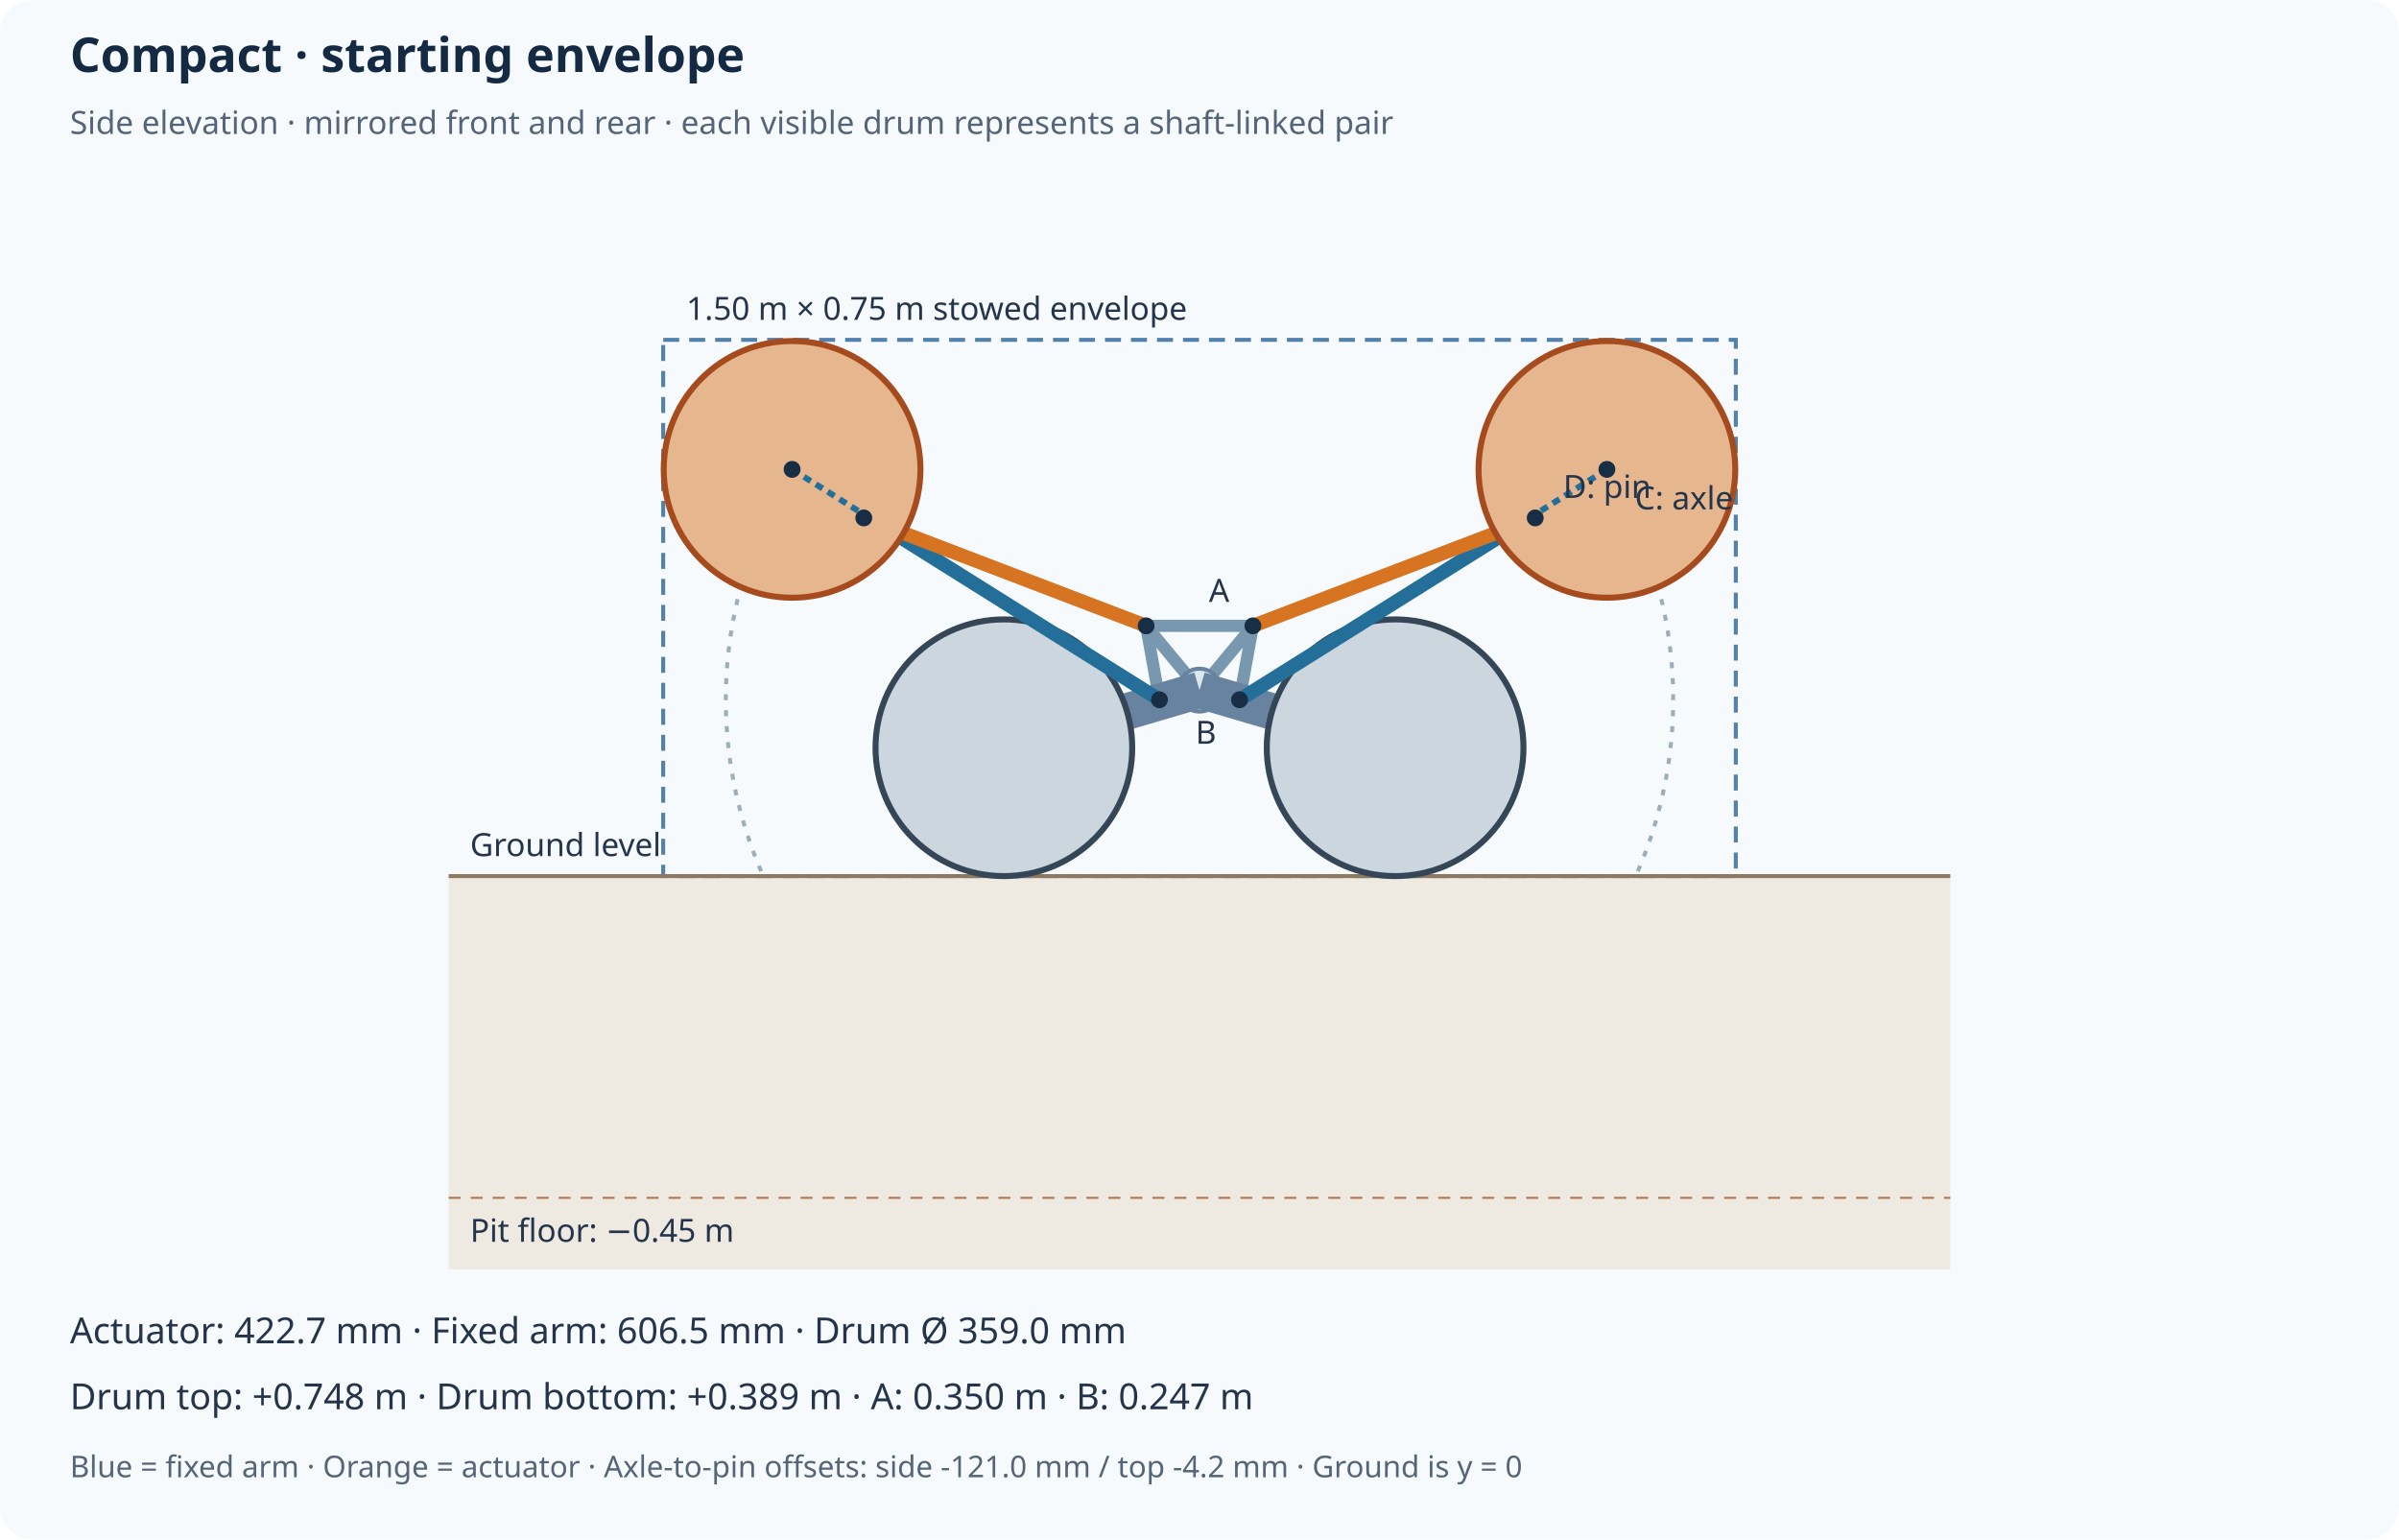
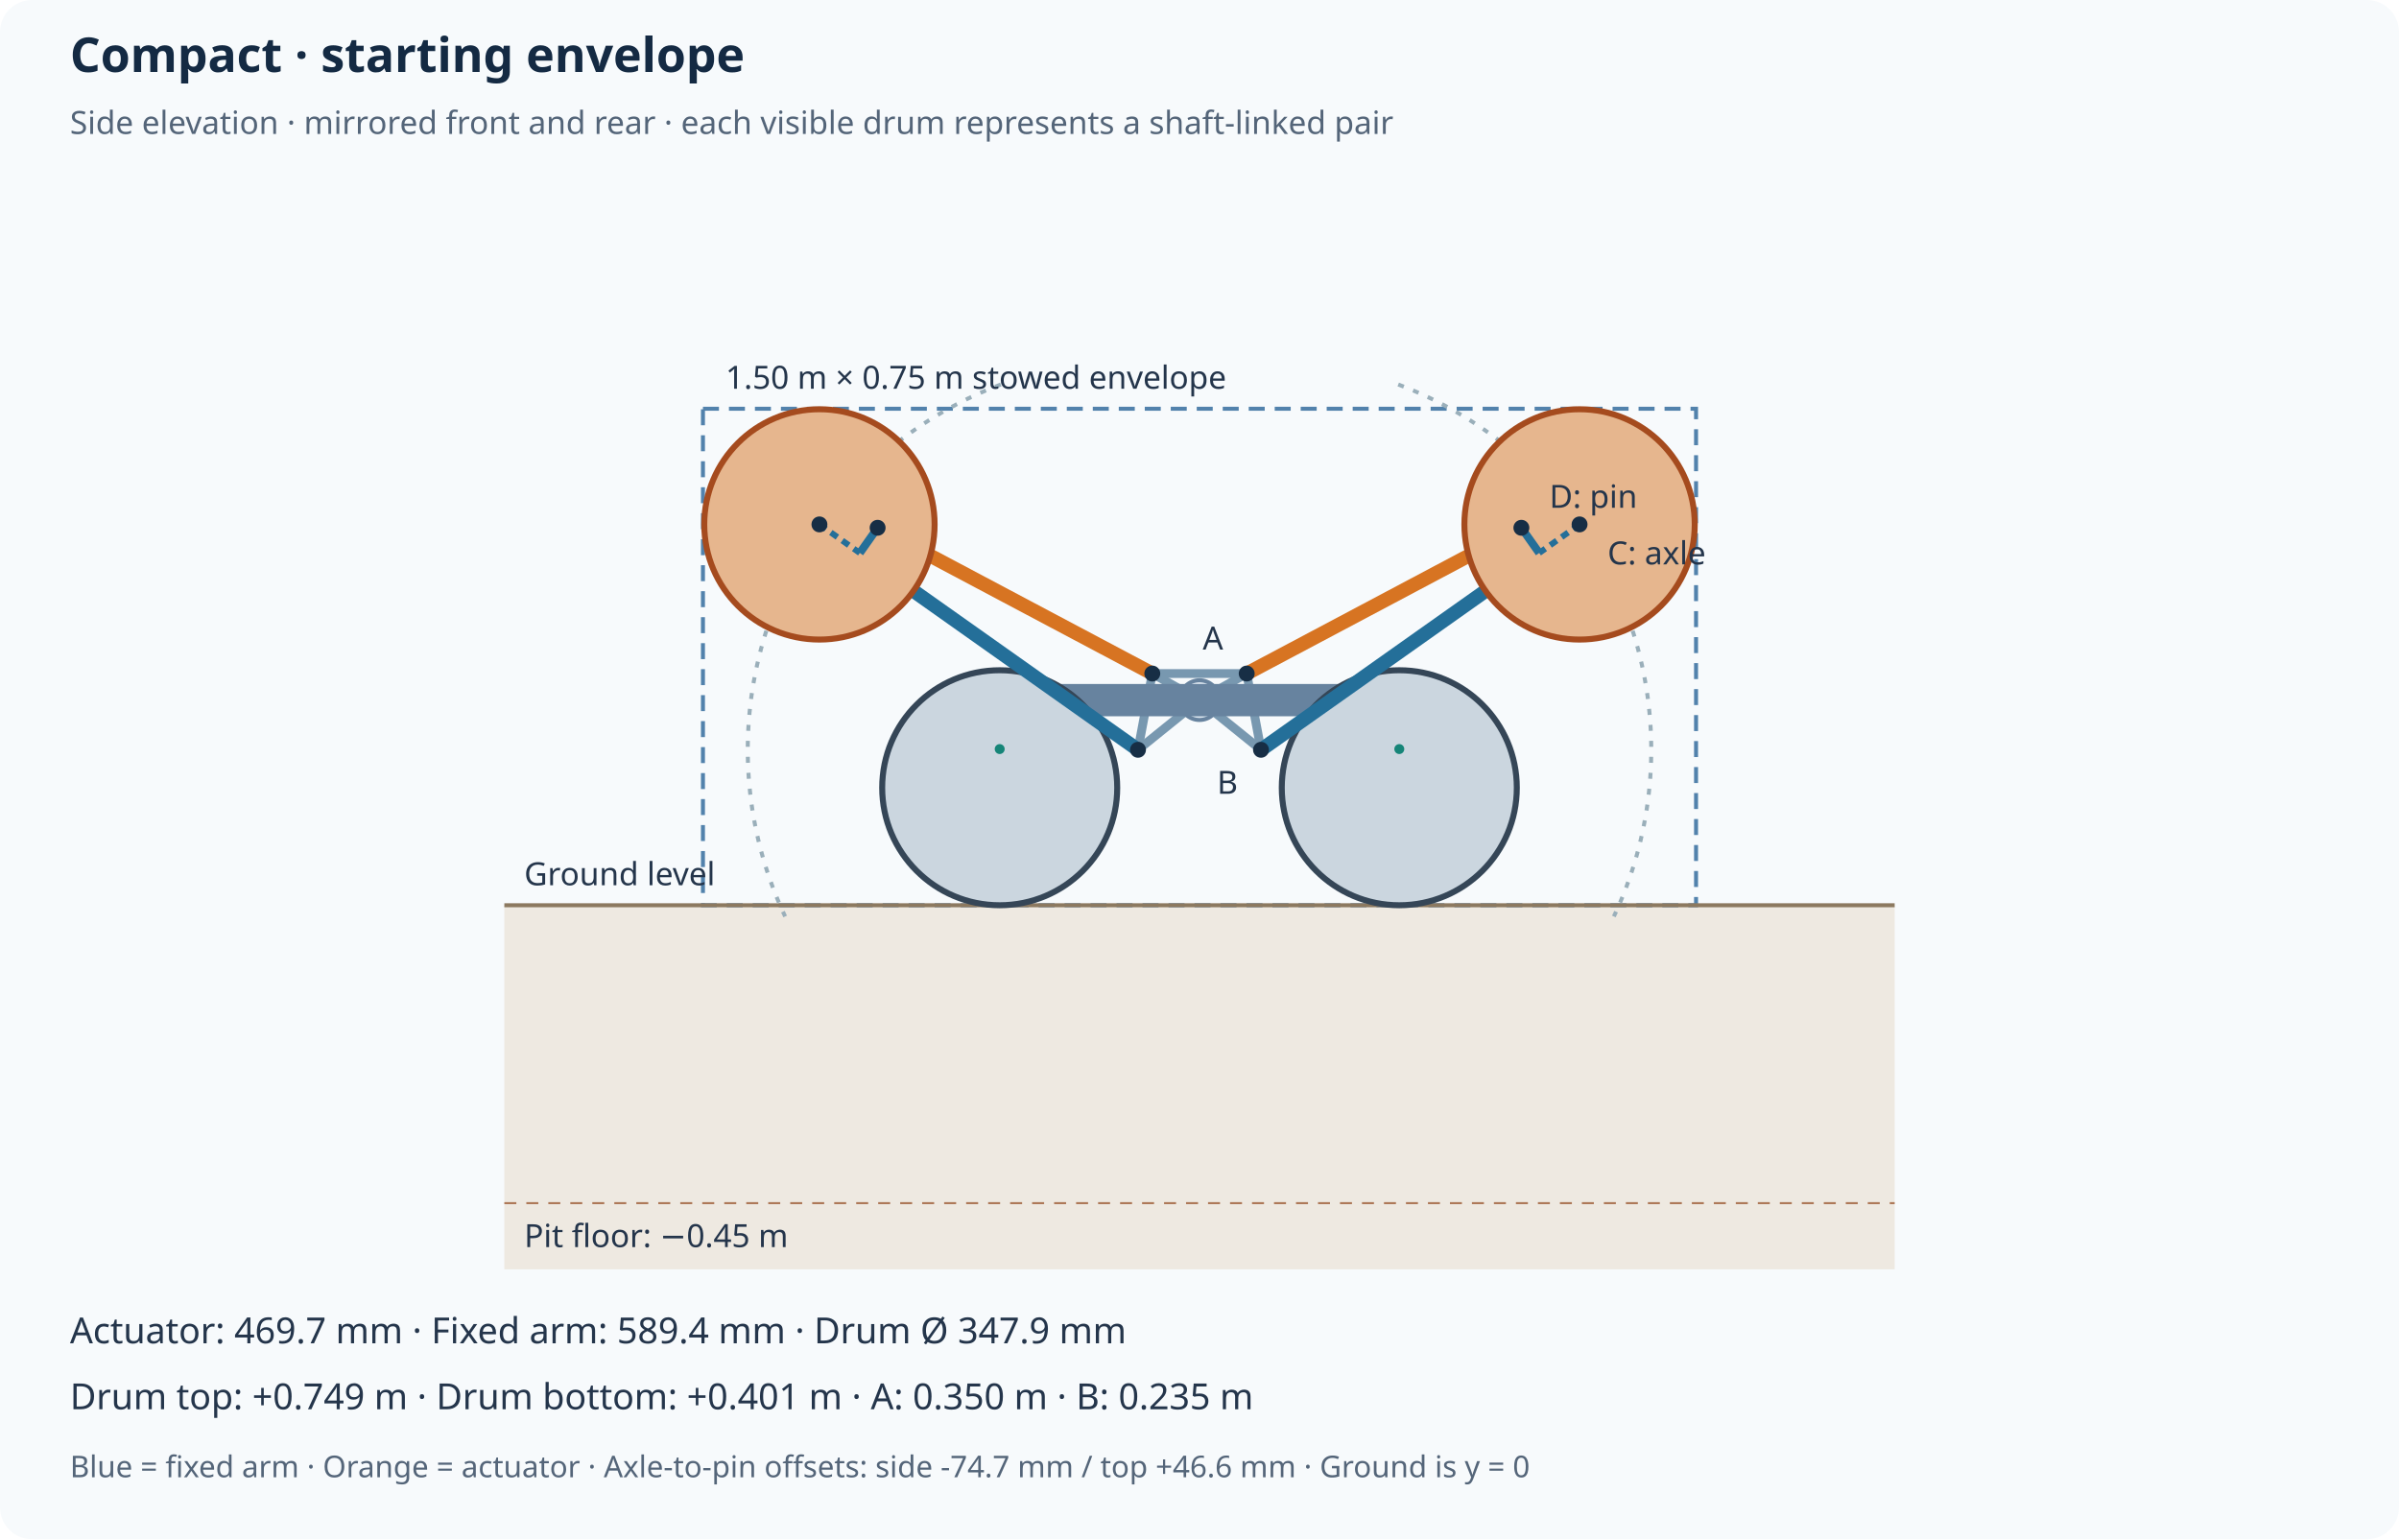
<svg xmlns="http://www.w3.org/2000/svg" viewBox="0 0 1200 770" role="img" aria-label="Compact · starting envelope">
  <rect width="1200" height="770" rx="16" fill="#f7fafc" />
  <text x="35" y="36" font-family="sans-serif" font-size="24" font-weight="700" fill="#142a43">Compact · starting envelope</text>
  <g font-family="sans-serif">
    <text x="35" y="67" font-size="16" fill="#546579">Side elevation · mirrored front and rear · each visible drum represents a shaft-linked pair</text>
-     <rect x="224.431" y="438.273" width="751.138" height="196.727" fill="#eee9e1" stroke="none" stroke-width="2" stroke-dasharray="" />
-     <rect x="331.736" y="170.010" width="536.527" height="268.264" fill="none" stroke="#5282ac" stroke-width="2" stroke-dasharray="8 5" />
-     <line x1="224.431" y1="438.273" x2="975.569" y2="438.273" stroke="#8c7960" stroke-width="2" stroke-dasharray="" />
-     <line x1="224.431" y1="599.232" x2="975.569" y2="599.232" stroke="#ac7756" stroke-width="1" stroke-dasharray="6 5" />
-     <line x1="600.000" y1="345.246" x2="626.701" y2="313.084" stroke="#7898b0" stroke-width="6.107" stroke-dasharray="" />
-     <line x1="600.000" y1="345.246" x2="620.017" y2="350.060" stroke="#7898b0" stroke-width="6.107" stroke-dasharray="" />
-     <line x1="600.000" y1="345.246" x2="573.299" y2="313.084" stroke="#7898b0" stroke-width="6.107" stroke-dasharray="" />
-     <line x1="600.000" y1="345.246" x2="579.983" y2="350.060" stroke="#7898b0" stroke-width="6.107" stroke-dasharray="" />
-     <line x1="626.701" y1="313.084" x2="620.017" y2="350.060" stroke="#7898b0" stroke-width="6.107" stroke-dasharray="" />
-     <line x1="573.299" y1="313.084" x2="579.983" y2="350.060" stroke="#7898b0" stroke-width="6.107" stroke-dasharray="" />
-     <line x1="626.701" y1="313.084" x2="573.299" y2="313.084" stroke="#7898b0" stroke-width="6.107" stroke-dasharray="" />
-     <circle cx="600.000" cy="345.246" r="10.731" stroke="#67839f" fill="#dce7f0" stroke-width="2" />
-     <line x1="600.000" y1="345.246" x2="502.146" y2="374.069" stroke="#67839f" stroke-width="18.332" stroke-dasharray="" />
-     <line x1="600.000" y1="345.246" x2="697.854" y2="374.069" stroke="#67839f" stroke-width="18.332" stroke-dasharray="" />
-     <circle cx="502.146" cy="374.069" r="64.204" stroke="#354657" fill="#cbd6df" stroke-width="3" />
-     <polyline points="421.33,202.13 419.18,204.46 417.07,206.83 415.00,209.22 412.96,211.65 410.95,214.11 408.98,216.59 407.05,219.11 405.15,221.65 403.29,224.22 401.47,226.82 399.69,229.44 397.95,232.09 396.24,234.76 394.58,237.46 392.95,240.18 391.36,242.93 389.82,245.70 388.31,248.49 386.85,251.30 385.42,254.13 384.04,256.99 382.70,259.86 381.41,262.76 380.15,265.67 378.94,268.60 377.77,271.55 376.64,274.51 375.56,277.49 374.52,280.49 373.53,283.50 372.58,286.52 371.67,289.56 370.81,292.61 369.99,295.68 369.22,298.75 368.49,301.84 367.81,304.94 367.17,308.04 366.58,311.16 366.03,314.28 365.53,317.41 365.08,320.55 364.67,323.70 364.31,326.85 363.99,330.00 363.72,333.16 363.50,336.33 363.32,339.49 363.19,342.66 363.10,345.83 363.06,349.00 363.07,352.17 363.13,355.34 363.23,358.51 363.37,361.68 363.57,364.85 363.80,368.01 364.09,371.17 364.42,374.32 364.80,377.47 365.22,380.61 365.69,383.75 366.21,386.88 366.77,390.00 367.38,393.11 368.03,396.21 368.73,399.31 369.47,402.39 370.26,405.46 371.09,408.52 371.96,411.57 372.89,414.60 373.85,417.62 374.86,420.63 375.91,423.62 377.01,426.60 378.15,429.55 379.34,432.50 380.56,435.42 381.83,438.33" fill="none" stroke="#9aafba" stroke-width="2" stroke-dasharray="3 5" />
-     <line x1="579.983" y1="350.060" x2="396.209" y2="234.812" stroke="#246f99" stroke-width="7" stroke-dasharray="" />
-     <line x1="432.880" y1="257.809" x2="432.074" y2="259.095" stroke="#246f99" stroke-width="4" stroke-dasharray="" />
-     <line x1="573.299" y1="313.084" x2="432.074" y2="259.095" stroke="#d77422" stroke-width="7" stroke-dasharray="" />
-     <circle cx="396.209" cy="234.812" r="64.204" stroke="#a54b1e" fill="#e6b68e" stroke-width="3" />
-     <line x1="396.209" y1="234.812" x2="432.880" y2="257.809" stroke="#246f99" stroke-width="3" stroke-dasharray="4 3" />
-     <line x1="432.880" y1="257.809" x2="432.074" y2="259.095" stroke="#246f99" stroke-width="4" stroke-dasharray="" />
-     <circle cx="396.209" cy="234.812" r="3.219" stroke="#172e45" fill="#172e45" stroke-width="2" />
-     <circle cx="432.074" cy="259.095" r="3.219" stroke="#172e45" fill="#172e45" stroke-width="2" />
-     <circle cx="573.299" cy="313.084" r="3.219" stroke="#172e45" fill="#172e45" stroke-width="2" />
-     <circle cx="579.983" cy="350.060" r="3.219" stroke="#172e45" fill="#172e45" stroke-width="2" />
-     <circle cx="697.854" cy="374.069" r="64.204" stroke="#354657" fill="#cbd6df" stroke-width="3" />
-     <polyline points="778.67,202.13 780.82,204.46 782.93,206.83 785.00,209.22 787.04,211.65 789.05,214.11 791.02,216.59 792.95,219.11 794.85,221.65 796.71,224.22 798.53,226.82 800.31,229.44 802.05,232.09 803.76,234.76 805.42,237.46 807.05,240.18 808.64,242.93 810.18,245.70 811.69,248.49 813.15,251.30 814.58,254.13 815.96,256.99 817.30,259.86 818.59,262.76 819.85,265.67 821.06,268.60 822.23,271.55 823.36,274.51 824.44,277.49 825.48,280.49 826.47,283.50 827.42,286.52 828.33,289.56 829.19,292.61 830.01,295.68 830.78,298.75 831.51,301.84 832.19,304.94 832.83,308.04 833.42,311.16 833.97,314.28 834.47,317.41 834.92,320.55 835.33,323.70 835.69,326.85 836.01,330.00 836.28,333.16 836.50,336.33 836.68,339.49 836.81,342.66 836.90,345.83 836.94,349.00 836.93,352.17 836.87,355.34 836.77,358.51 836.63,361.68 836.43,364.85 836.20,368.01 835.91,371.17 835.58,374.32 835.20,377.47 834.78,380.61 834.31,383.75 833.79,386.88 833.23,390.00 832.62,393.11 831.97,396.21 831.27,399.31 830.53,402.39 829.74,405.46 828.91,408.52 828.04,411.57 827.11,414.60 826.15,417.62 825.14,420.63 824.09,423.62 822.99,426.60 821.85,429.55 820.66,432.50 819.44,435.42 818.17,438.33" fill="none" stroke="#9aafba" stroke-width="2" stroke-dasharray="3 5" />
-     <line x1="620.017" y1="350.060" x2="803.791" y2="234.812" stroke="#246f99" stroke-width="7" stroke-dasharray="" />
-     <line x1="767.120" y1="257.809" x2="767.926" y2="259.095" stroke="#246f99" stroke-width="4" stroke-dasharray="" />
-     <line x1="626.701" y1="313.084" x2="767.926" y2="259.095" stroke="#d77422" stroke-width="7" stroke-dasharray="" />
-     <circle cx="803.791" cy="234.812" r="64.204" stroke="#a54b1e" fill="#e6b68e" stroke-width="3" />
-     <line x1="803.791" y1="234.812" x2="767.120" y2="257.809" stroke="#246f99" stroke-width="3" stroke-dasharray="4 3" />
-     <line x1="767.120" y1="257.809" x2="767.926" y2="259.095" stroke="#246f99" stroke-width="4" stroke-dasharray="" />
-     <circle cx="803.791" cy="234.812" r="3.219" stroke="#172e45" fill="#172e45" stroke-width="2" />
-     <circle cx="767.926" cy="259.095" r="3.219" stroke="#172e45" fill="#172e45" stroke-width="2" />
-     <circle cx="626.701" cy="313.084" r="3.219" stroke="#172e45" fill="#172e45" stroke-width="2" />
-     <circle cx="620.017" cy="350.060" r="3.219" stroke="#172e45" fill="#172e45" stroke-width="2" />
-     <text x="604.70" y="301.08" font-size="16" fill="#24354b">A</text>
-     <text x="598.02" y="372.06" font-size="16" fill="#24354b">B</text>
-     <text x="817.79" y="254.81" font-size="16" fill="#24354b">C: axle</text>
-     <text x="343.31" y="160.01" font-size="16" fill="#24354b">1.50 m × 0.75 m stowed envelope</text>
-     <text x="235.16" y="428.27" font-size="16" fill="#24354b">Ground level</text>
-     <text x="235.16" y="621.23" font-size="16" fill="#24354b">Pit floor: −0.45 m</text>
-     <text x="781.93" y="249.09" font-size="16" fill="#24354b">D: pin</text>
-     <text x="35" y="672" font-size="18" fill="#24354b">Actuator: 422.7 mm · Fixed arm: 606.5 mm · Drum Ø 359.0 mm</text>
-     <text x="35" y="705" font-size="18" fill="#24354b">Drum top: +0.748 m · Drum bottom: +0.389 m · A: 0.350 m · B: 0.247 m</text>
-     <text x="35" y="739" font-size="15" fill="#546579">Blue = fixed arm · Orange = actuator · Axle-to-pin offsets: side -121.0 mm / top -4.2 mm · Ground is y = 0</text>
+     <rect x="252.272" y="452.857" width="695.456" height="182.143" fill="#eee9e1" stroke="none" stroke-width="2" stroke-dasharray="" />
+     <rect x="351.623" y="204.479" width="496.755" height="248.377" fill="none" stroke="#5282ac" stroke-width="2" stroke-dasharray="8 5" />
+     <line x1="252.272" y1="452.857" x2="947.728" y2="452.857" stroke="#8c7960" stroke-width="2" stroke-dasharray="" />
+     <line x1="252.272" y1="601.883" x2="947.728" y2="601.883" stroke="#ac7756" stroke-width="1" stroke-dasharray="6 5" />
+     <line x1="600.000" y1="350.244" x2="623.608" y2="336.947" stroke="#7898b0" stroke-width="4.41" stroke-dasharray="" />
+     <line x1="600.000" y1="350.244" x2="630.766" y2="375.090" stroke="#7898b0" stroke-width="4.41" stroke-dasharray="" />
+     <line x1="600.000" y1="350.244" x2="576.392" y2="336.947" stroke="#7898b0" stroke-width="4.41" stroke-dasharray="" />
+     <line x1="600.000" y1="350.244" x2="569.234" y2="375.090" stroke="#7898b0" stroke-width="4.41" stroke-dasharray="" />
+     <line x1="623.608" y1="336.947" x2="630.766" y2="375.090" stroke="#7898b0" stroke-width="4.41" stroke-dasharray="" />
+     <line x1="576.392" y1="336.947" x2="569.234" y2="375.090" stroke="#7898b0" stroke-width="4.41" stroke-dasharray="" />
+     <line x1="623.608" y1="336.947" x2="576.392" y2="336.947" stroke="#7898b0" stroke-width="4.41" stroke-dasharray="" />
+     <circle cx="600.000" cy="350.244" r="9.935" stroke="#67839f" fill="#dce7f0" stroke-width="2" />
+     <line x1="510.575" y1="350.244" x2="689.425" y2="350.244" stroke="#67839f" stroke-width="16.146" stroke-dasharray="" />
+     <line x1="510.575" y1="350.244" x2="500.060" y2="374.727" stroke="#526a7b" stroke-width="2" stroke-dasharray="4 3" />
+     <line x1="689.425" y1="350.244" x2="699.940" y2="374.727" stroke="#526a7b" stroke-width="2" stroke-dasharray="4 3" />
+     <circle cx="500.060" cy="394.074" r="58.783" stroke="#354657" fill="#cbd6df" stroke-width="3" />
+     <circle cx="500.060" cy="374.727" r="1.987" stroke="#168578" fill="#168578" stroke-width="1" />
+     <polyline points="500.60,192.35 496.84,193.81 493.11,195.34 489.41,196.95 485.75,198.64 482.12,200.40 478.53,202.24 474.98,204.15 471.47,206.13 468.00,208.19 464.57,210.32 461.19,212.51 457.85,214.78 454.56,217.12 451.33,219.52 448.14,221.99 445.00,224.52 441.92,227.12 438.89,229.78 435.91,232.51 432.99,235.29 430.14,238.14 427.34,241.04 424.60,244.00 421.92,247.02 419.30,250.09 416.75,253.21 414.27,256.39 411.85,259.61 409.50,262.89 407.21,266.21 405.00,269.58 402.85,273.00 400.78,276.46 398.78,279.96 396.85,283.50 394.99,287.08 393.21,290.70 391.51,294.36 389.88,298.04 388.32,301.77 386.85,305.52 385.45,309.30 384.13,313.11 382.89,316.95 381.73,320.81 380.65,324.70 379.65,328.61 378.73,332.53 377.89,336.48 377.13,340.44 376.46,344.41 375.86,348.40 375.35,352.40 374.93,356.41 374.58,360.43 374.32,364.46 374.14,368.49 374.05,372.52 374.04,376.55 374.11,380.58 374.26,384.61 374.50,388.64 374.82,392.66 375.23,396.67 375.71,400.68 376.28,404.67 376.94,408.65 377.67,412.61 378.49,416.56 379.38,420.50 380.36,424.41 381.42,428.30 382.56,432.17 383.78,436.01 385.08,439.83 386.46,443.62 387.91,447.38 389.44,451.11 391.05,454.81 392.74,458.48" fill="none" stroke="#9aafba" stroke-width="2" stroke-dasharray="3 5" />
+     <line x1="569.234" y1="375.090" x2="409.887" y2="262.338" stroke="#246f99" stroke-width="7" stroke-dasharray="" />
+     <line x1="430.080" y1="276.626" x2="438.995" y2="264.028" stroke="#246f99" stroke-width="4" stroke-dasharray="" />
+     <line x1="576.392" y1="336.947" x2="438.995" y2="264.028" stroke="#d77422" stroke-width="7" stroke-dasharray="" />
+     <circle cx="409.887" cy="262.338" r="57.610" stroke="#a54b1e" fill="#e6b68e" stroke-width="3" />
+     <line x1="409.887" y1="262.338" x2="430.080" y2="276.626" stroke="#246f99" stroke-width="3" stroke-dasharray="4 3" />
+     <line x1="430.080" y1="276.626" x2="438.995" y2="264.028" stroke="#246f99" stroke-width="4" stroke-dasharray="" />
+     <circle cx="409.887" cy="262.338" r="2.981" stroke="#172e45" fill="#172e45" stroke-width="2" />
+     <circle cx="438.995" cy="264.028" r="2.981" stroke="#172e45" fill="#172e45" stroke-width="2" />
+     <circle cx="576.392" cy="336.947" r="2.981" stroke="#172e45" fill="#172e45" stroke-width="2" />
+     <circle cx="569.234" cy="375.090" r="2.981" stroke="#172e45" fill="#172e45" stroke-width="2" />
+     <circle cx="699.940" cy="394.074" r="58.783" stroke="#354657" fill="#cbd6df" stroke-width="3" />
+     <circle cx="699.940" cy="374.727" r="1.987" stroke="#168578" fill="#168578" stroke-width="1" />
+     <polyline points="699.40,192.35 703.16,193.81 706.89,195.34 710.59,196.95 714.25,198.64 717.88,200.40 721.47,202.24 725.02,204.15 728.53,206.13 732.00,208.19 735.43,210.32 738.81,212.51 742.15,214.78 745.44,217.12 748.67,219.52 751.86,221.99 755.00,224.52 758.08,227.12 761.11,229.78 764.09,232.51 767.01,235.29 769.86,238.14 772.66,241.04 775.40,244.00 778.08,247.02 780.70,250.09 783.25,253.21 785.73,256.39 788.15,259.61 790.50,262.89 792.79,266.21 795.00,269.58 797.15,273.00 799.22,276.46 801.22,279.96 803.15,283.50 805.01,287.08 806.79,290.70 808.49,294.36 810.12,298.04 811.68,301.77 813.15,305.52 814.55,309.30 815.87,313.11 817.11,316.95 818.27,320.81 819.35,324.70 820.35,328.61 821.27,332.53 822.11,336.48 822.87,340.44 823.54,344.41 824.14,348.40 824.65,352.40 825.07,356.41 825.42,360.43 825.68,364.46 825.86,368.49 825.95,372.52 825.96,376.55 825.89,380.58 825.74,384.61 825.50,388.64 825.18,392.66 824.77,396.67 824.29,400.68 823.72,404.67 823.06,408.65 822.33,412.61 821.51,416.56 820.62,420.50 819.64,424.41 818.58,428.30 817.44,432.17 816.22,436.01 814.92,439.83 813.54,443.62 812.09,447.38 810.56,451.11 808.95,454.81 807.26,458.48" fill="none" stroke="#9aafba" stroke-width="2" stroke-dasharray="3 5" />
+     <line x1="630.766" y1="375.090" x2="790.113" y2="262.338" stroke="#246f99" stroke-width="7" stroke-dasharray="" />
+     <line x1="769.920" y1="276.626" x2="761.005" y2="264.028" stroke="#246f99" stroke-width="4" stroke-dasharray="" />
+     <line x1="623.608" y1="336.947" x2="761.005" y2="264.028" stroke="#d77422" stroke-width="7" stroke-dasharray="" />
+     <circle cx="790.113" cy="262.338" r="57.610" stroke="#a54b1e" fill="#e6b68e" stroke-width="3" />
+     <line x1="790.113" y1="262.338" x2="769.920" y2="276.626" stroke="#246f99" stroke-width="3" stroke-dasharray="4 3" />
+     <line x1="769.920" y1="276.626" x2="761.005" y2="264.028" stroke="#246f99" stroke-width="4" stroke-dasharray="" />
+     <circle cx="790.113" cy="262.338" r="2.981" stroke="#172e45" fill="#172e45" stroke-width="2" />
+     <circle cx="761.005" cy="264.028" r="2.981" stroke="#172e45" fill="#172e45" stroke-width="2" />
+     <circle cx="623.608" cy="336.947" r="2.981" stroke="#172e45" fill="#172e45" stroke-width="2" />
+     <circle cx="630.766" cy="375.090" r="2.981" stroke="#172e45" fill="#172e45" stroke-width="2" />
+     <text x="601.61" y="324.95" font-size="16" fill="#24354b">A</text>
+     <text x="608.77" y="397.09" font-size="16" fill="#24354b">B</text>
+     <text x="804.11" y="282.34" font-size="16" fill="#24354b">C: axle</text>
+     <text x="362.93" y="194.48" font-size="16" fill="#24354b">1.50 m × 0.75 m stowed envelope</text>
+     <text x="262.21" y="442.86" font-size="16" fill="#24354b">Ground level</text>
+     <text x="262.21" y="623.88" font-size="16" fill="#24354b">Pit floor: −0.45 m</text>
+     <text x="775.01" y="254.03" font-size="16" fill="#24354b">D: pin</text>
+     <text x="35" y="672" font-size="18" fill="#24354b">Actuator: 469.7 mm · Fixed arm: 589.4 mm · Drum Ø 347.9 mm</text>
+     <text x="35" y="705" font-size="18" fill="#24354b">Drum top: +0.749 m · Drum bottom: +0.401 m · A: 0.350 m · B: 0.235 m</text>
+     <text x="35" y="739" font-size="15" fill="#546579">Blue = fixed arm · Orange = actuator · Axle-to-pin offsets: side -74.7 mm / top +46.6 mm · Ground is y = 0</text>
  </g>
</svg>
